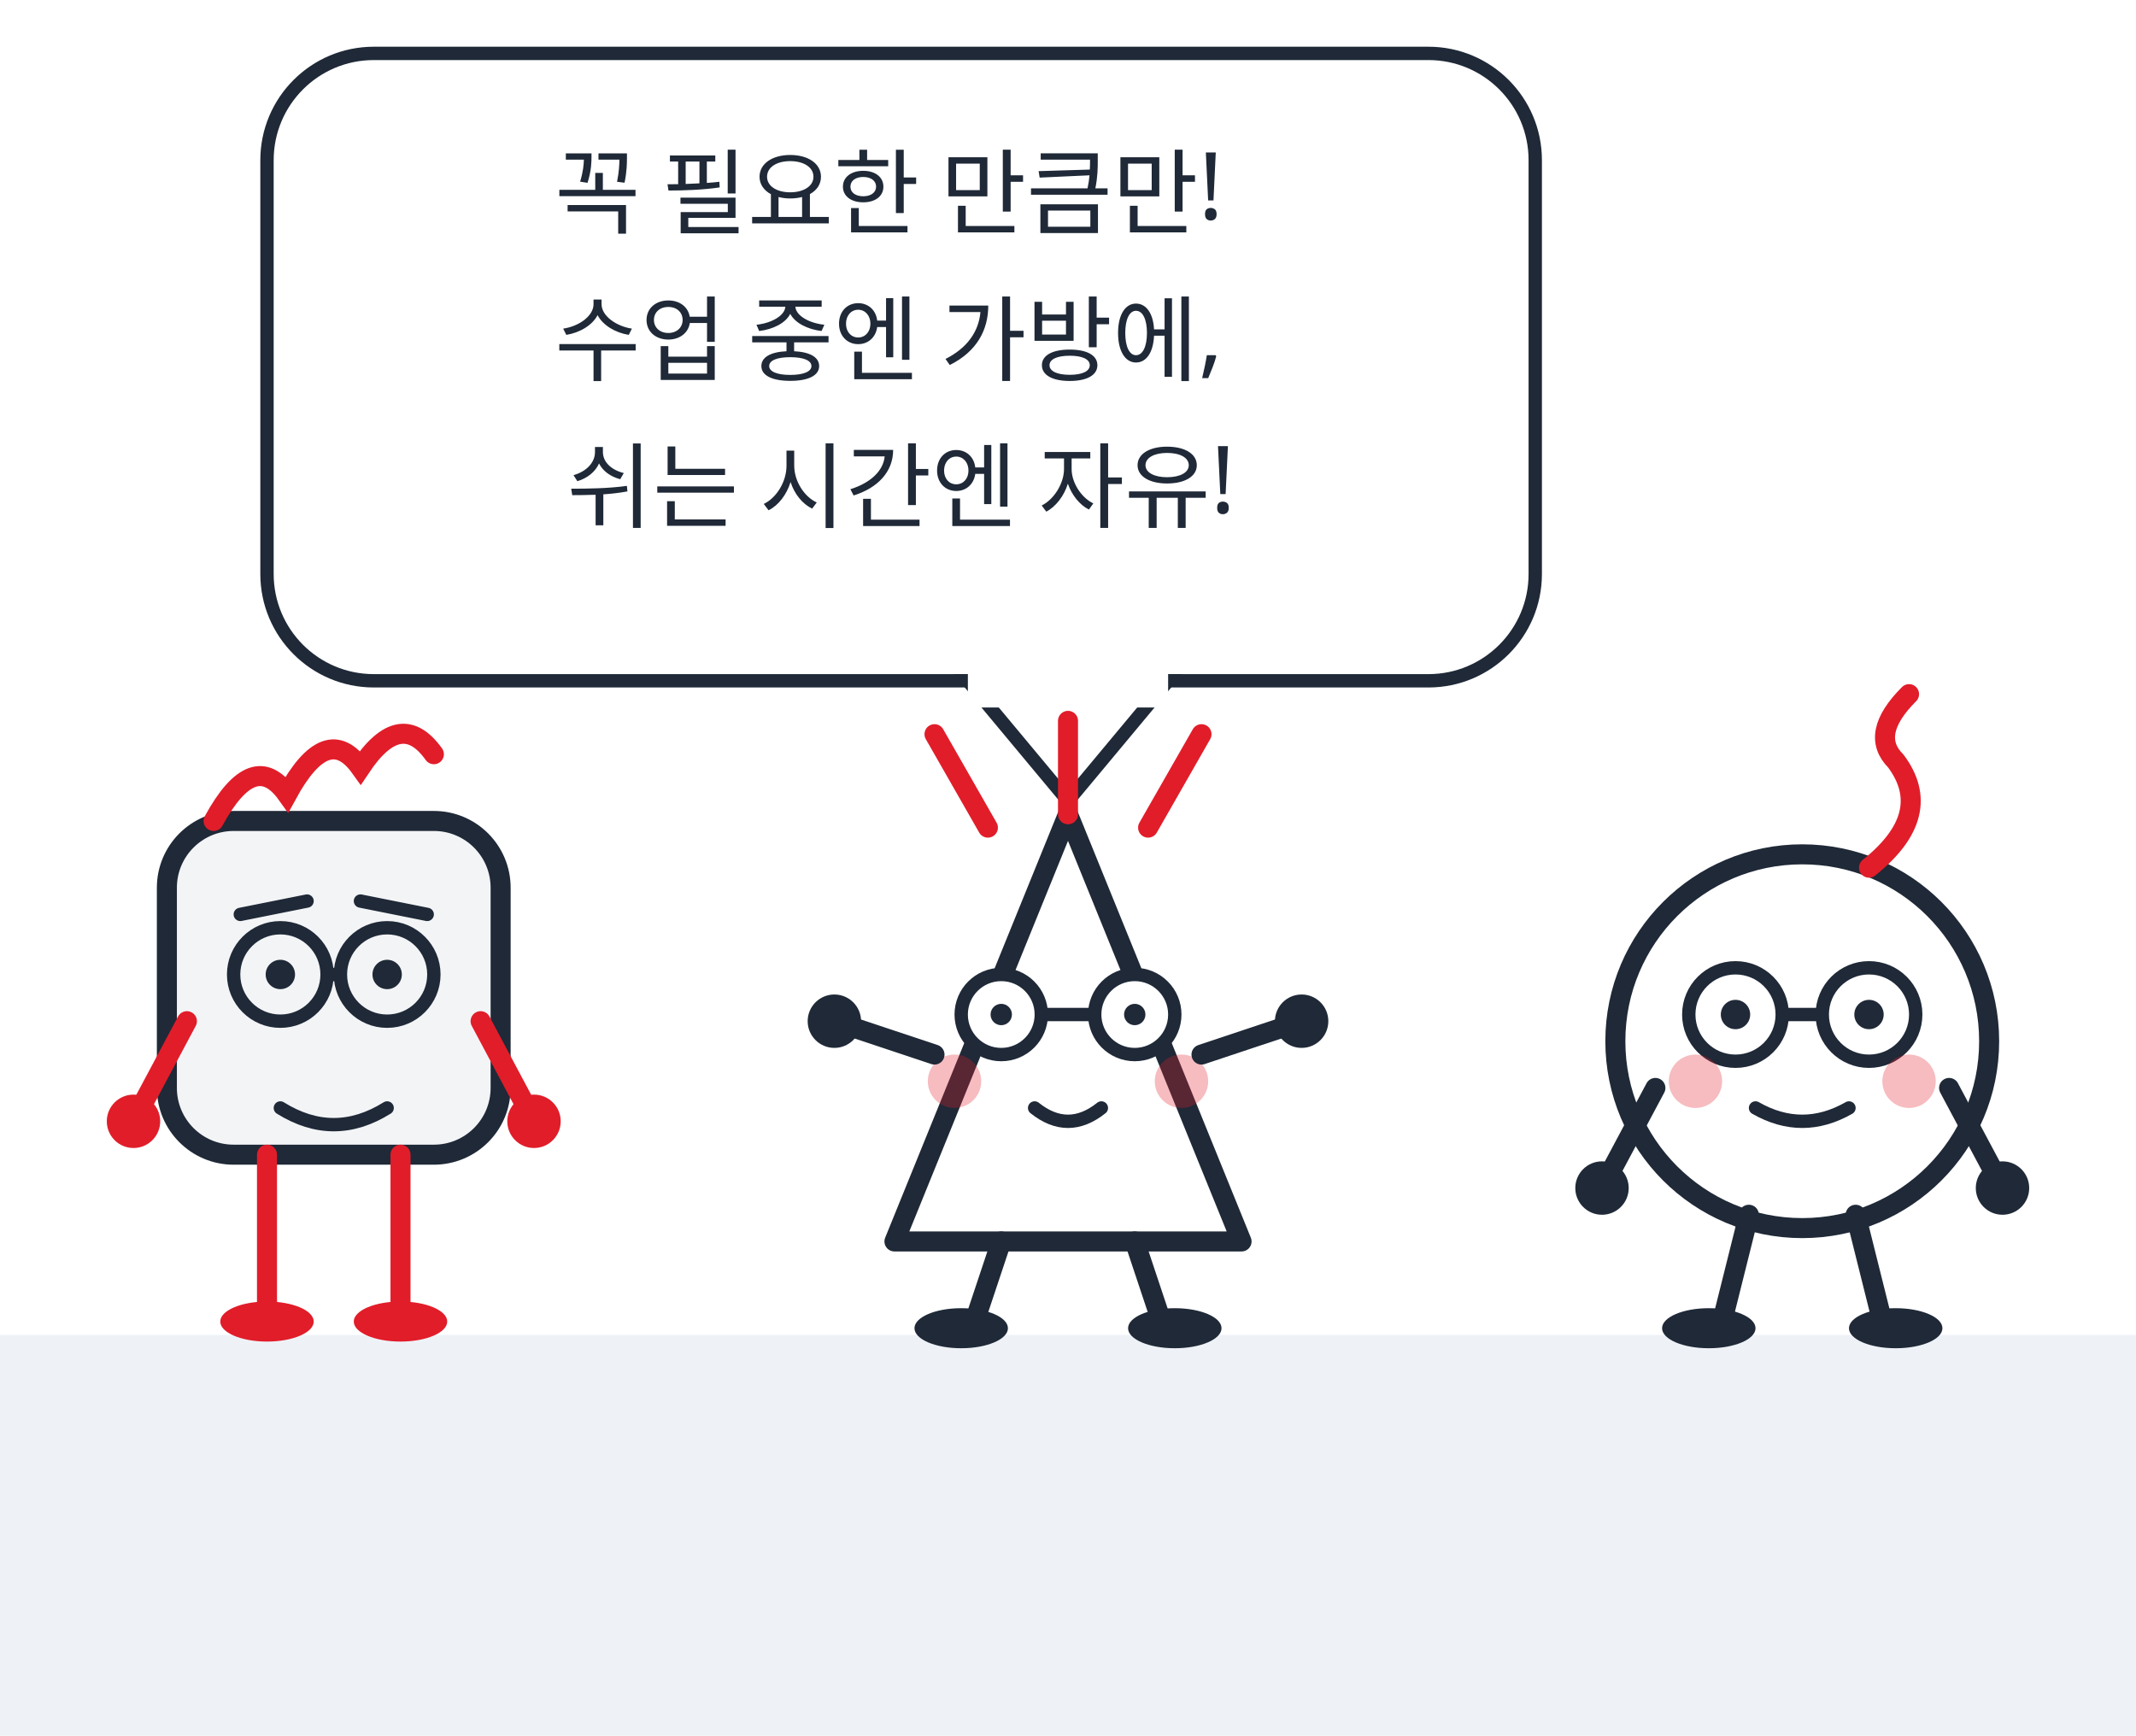
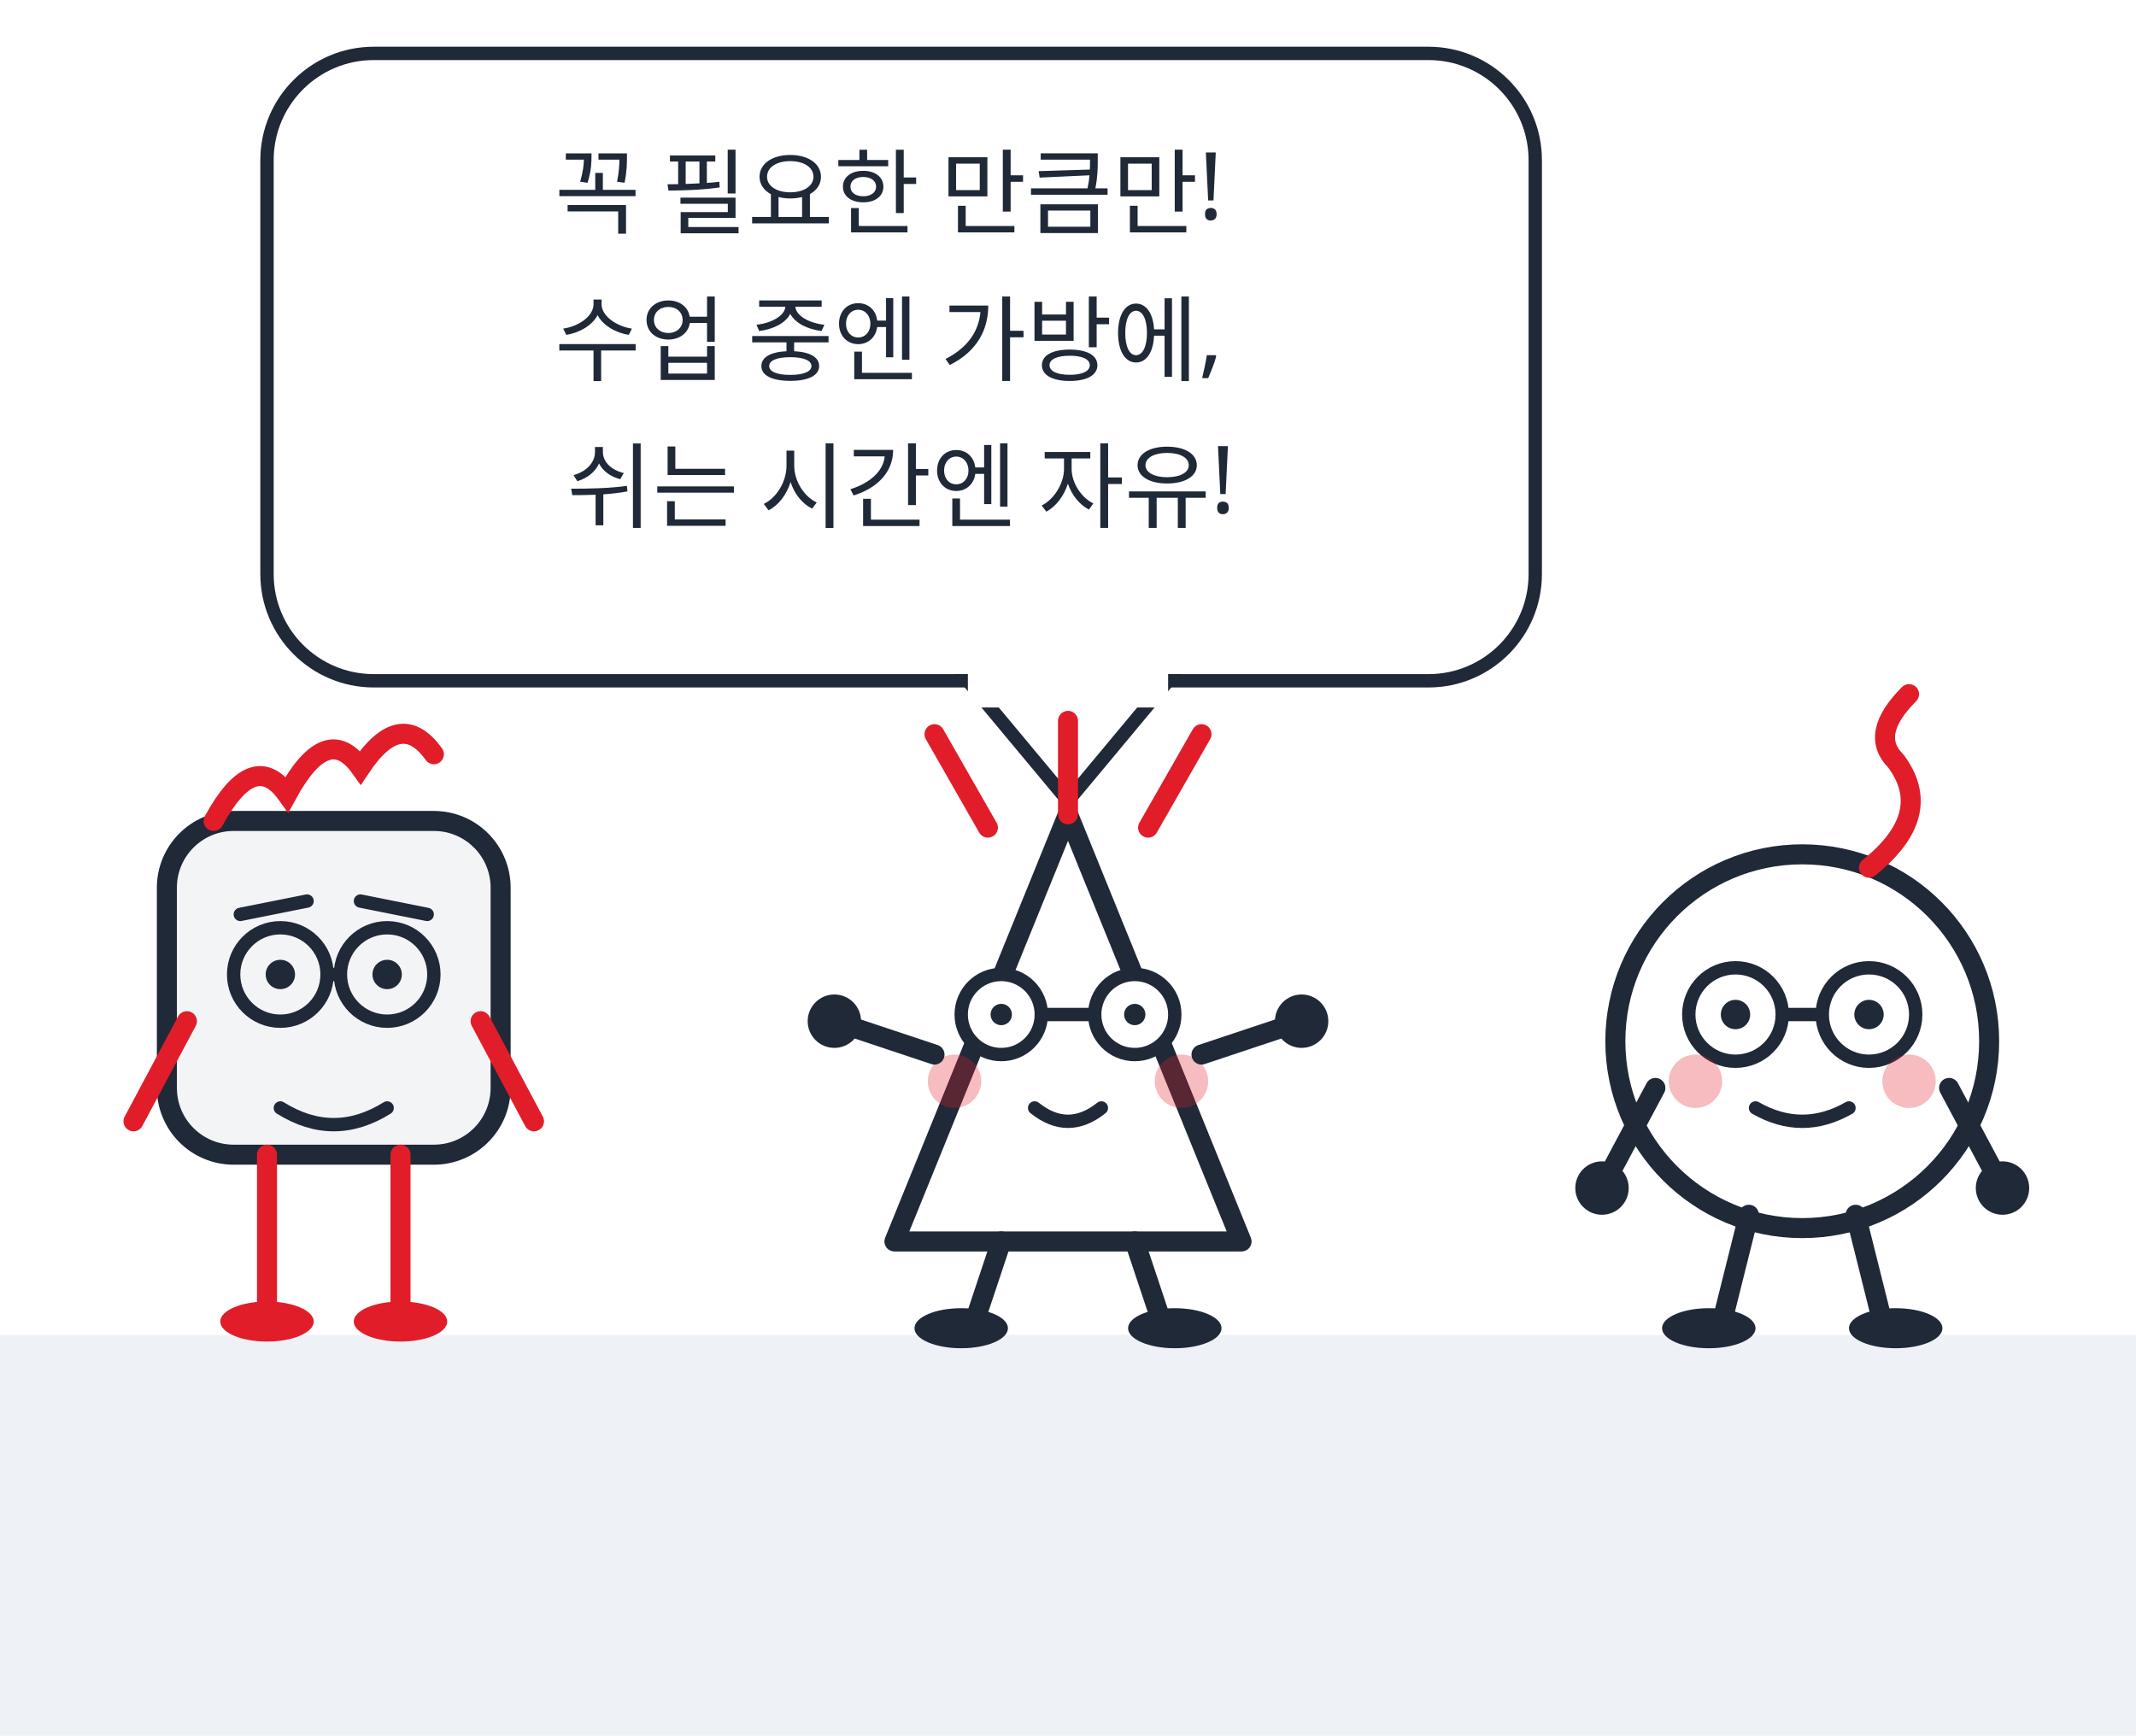
<svg xmlns="http://www.w3.org/2000/svg" viewBox="0 0 320 260" role="img" aria-label="세모가 수업 중엔 가방에, 쉬는 시간엔 자유라는 절충안을 내는 장면">
  <rect width="320" height="260" fill="#ffffff" />
  <rect y="200" width="320" height="60" fill="#eef2f7" />
  <rect x="40" y="8" width="190" height="94" rx="16" fill="#ffffff" stroke="#1f2937" stroke-width="2" />
  <polygon points="145,102 160,120 175,102" fill="#ffffff" stroke="#1f2937" stroke-width="2" />
  <rect x="145" y="100" width="30" height="6" fill="#ffffff" />
  <text x="135" y="34" text-anchor="middle" font-family="'Pretendard', sans-serif" font-size="14" fill="#1f2937">
    <tspan x="135" dy="0">꼭 필요한 만큼만!</tspan>
    <tspan x="135" dy="22">수업 중엔 가방에,</tspan>
    <tspan x="135" dy="22">쉬는 시간엔 자유!</tspan>
  </text>
  <g transform="translate(20,108)">
    <rect x="5" y="15" width="50" height="50" rx="10" fill="#f3f4f6" stroke="#1f2937" stroke-width="3" />
    <path d="M 12,15 q6 -11 11 -4 q6 -11 11 -4 q6 -9 11 -2" fill="none" stroke="#e11d2a" stroke-width="3" stroke-linecap="round" />
    <line x1="16" y1="29" x2="26" y2="27" stroke="#1f2937" stroke-width="2" stroke-linecap="round" />
    <line x1="34" y1="27" x2="44" y2="29" stroke="#1f2937" stroke-width="2" stroke-linecap="round" />
    <g fill="none" stroke="#1f2937" stroke-width="2">
      <circle cx="22" cy="38" r="7" />
      <circle cx="38" cy="38" r="7" />
      <path d="M 29,38 h2" />
    </g>
    <circle cx="22" cy="38" r="2.2" fill="#1f2937" />
    <circle cx="38" cy="38" r="2.2" fill="#1f2937" />
    <path d="M22,58 Q30,63 38,58" stroke="#1f2937" stroke-width="2" fill="none" stroke-linecap="round" />
    <line x1="8" y1="45" x2="0" y2="60" stroke="#e11d2a" stroke-width="3" stroke-linecap="round" />
    <line x1="52" y1="45" x2="60" y2="60" stroke="#e11d2a" stroke-width="3" stroke-linecap="round" />
-     <circle cx="0" cy="60" r="4" fill="#e11d2a" />
-     <circle cx="60" cy="60" r="4" fill="#e11d2a" />
    <line x1="20" y1="65" x2="20" y2="88" stroke="#e11d2a" stroke-width="3" stroke-linecap="round" />
    <line x1="40" y1="65" x2="40" y2="88" stroke="#e11d2a" stroke-width="3" stroke-linecap="round" />
    <ellipse cx="20" cy="90" rx="7" ry="3" fill="#e11d2a" />
    <ellipse cx="40" cy="90" rx="7" ry="3" fill="#e11d2a" />
  </g>
  <g transform="translate(130,108)">
    <polygon points="30,14 56,78 4,78" fill="#ffffff" stroke="#1f2937" stroke-width="3" stroke-linejoin="round" />
    <path d="M18,16 L10,2" stroke="#e11d2a" stroke-width="3" stroke-linecap="round" />
    <path d="M30,14 L30,0" stroke="#e11d2a" stroke-width="3" stroke-linecap="round" />
    <path d="M42,16 L50,2" stroke="#e11d2a" stroke-width="3" stroke-linecap="round" />
    <circle cx="20" cy="44" r="6" fill="#ffffff" stroke="#1f2937" stroke-width="2" />
    <circle cx="40" cy="44" r="6" fill="#ffffff" stroke="#1f2937" stroke-width="2" />
    <line x1="26" y1="44" x2="34" y2="44" stroke="#1f2937" stroke-width="2" />
    <circle cx="20" cy="44" r="1.6" fill="#1f2937" />
    <circle cx="40" cy="44" r="1.6" fill="#1f2937" />
    <circle cx="13" cy="54" r="4" fill="#e11d2a" opacity=".3" />
    <circle cx="47" cy="54" r="4" fill="#e11d2a" opacity=".3" />
    <path d="M25,58 Q30,62 35,58" stroke="#1f2937" stroke-width="2" fill="none" stroke-linecap="round" />
    <line x1="10" y1="50" x2="-5" y2="45" stroke="#1f2937" stroke-width="3" stroke-linecap="round" />
    <line x1="50" y1="50" x2="65" y2="45" stroke="#1f2937" stroke-width="3" stroke-linecap="round" />
    <circle cx="-5" cy="45" r="4" fill="#1f2937" />
    <circle cx="65" cy="45" r="4" fill="#1f2937" />
    <line x1="20" y1="78" x2="16" y2="90" stroke="#1f2937" stroke-width="3" stroke-linecap="round" />
    <line x1="40" y1="78" x2="44" y2="90" stroke="#1f2937" stroke-width="3" stroke-linecap="round" />
    <ellipse cx="14" cy="91" rx="7" ry="3" fill="#1f2937" />
    <ellipse cx="46" cy="91" rx="7" ry="3" fill="#1f2937" />
  </g>
  <g transform="translate(240,108)">
    <circle cx="30" cy="48" r="28" fill="#ffffff" stroke="#1f2937" stroke-width="3" />
    <path d="M40,22 Q50,14 44,6 Q40,2 46,-4" stroke="#e11d2a" stroke-width="3" fill="none" stroke-linecap="round" stroke-linejoin="round" />
    <g fill="none" stroke="#1f2937" stroke-width="2">
      <circle cx="20" cy="44" r="7" />
      <circle cx="40" cy="44" r="7" />
      <path d="M 27,44 h6" />
    </g>
    <circle cx="20" cy="44" r="2.2" fill="#1f2937" />
    <circle cx="40" cy="44" r="2.2" fill="#1f2937" />
    <circle cx="14" cy="54" r="4" fill="#e11d2a" opacity=".3" />
    <circle cx="46" cy="54" r="4" fill="#e11d2a" opacity=".3" />
    <path d="M23,58 Q30,62 37,58" stroke="#1f2937" stroke-width="2" fill="none" stroke-linecap="round" />
    <line x1="8" y1="55" x2="0" y2="70" stroke="#1f2937" stroke-width="3" stroke-linecap="round" />
    <line x1="52" y1="55" x2="60" y2="70" stroke="#1f2937" stroke-width="3" stroke-linecap="round" />
    <circle cx="0" cy="70" r="4" fill="#1f2937" />
    <circle cx="60" cy="70" r="4" fill="#1f2937" />
    <line x1="22" y1="74" x2="18" y2="90" stroke="#1f2937" stroke-width="3" stroke-linecap="round" />
    <line x1="38" y1="74" x2="42" y2="90" stroke="#1f2937" stroke-width="3" stroke-linecap="round" />
    <ellipse cx="16" cy="91" rx="7" ry="3" fill="#1f2937" />
    <ellipse cx="44" cy="91" rx="7" ry="3" fill="#1f2937" />
  </g>
</svg>
